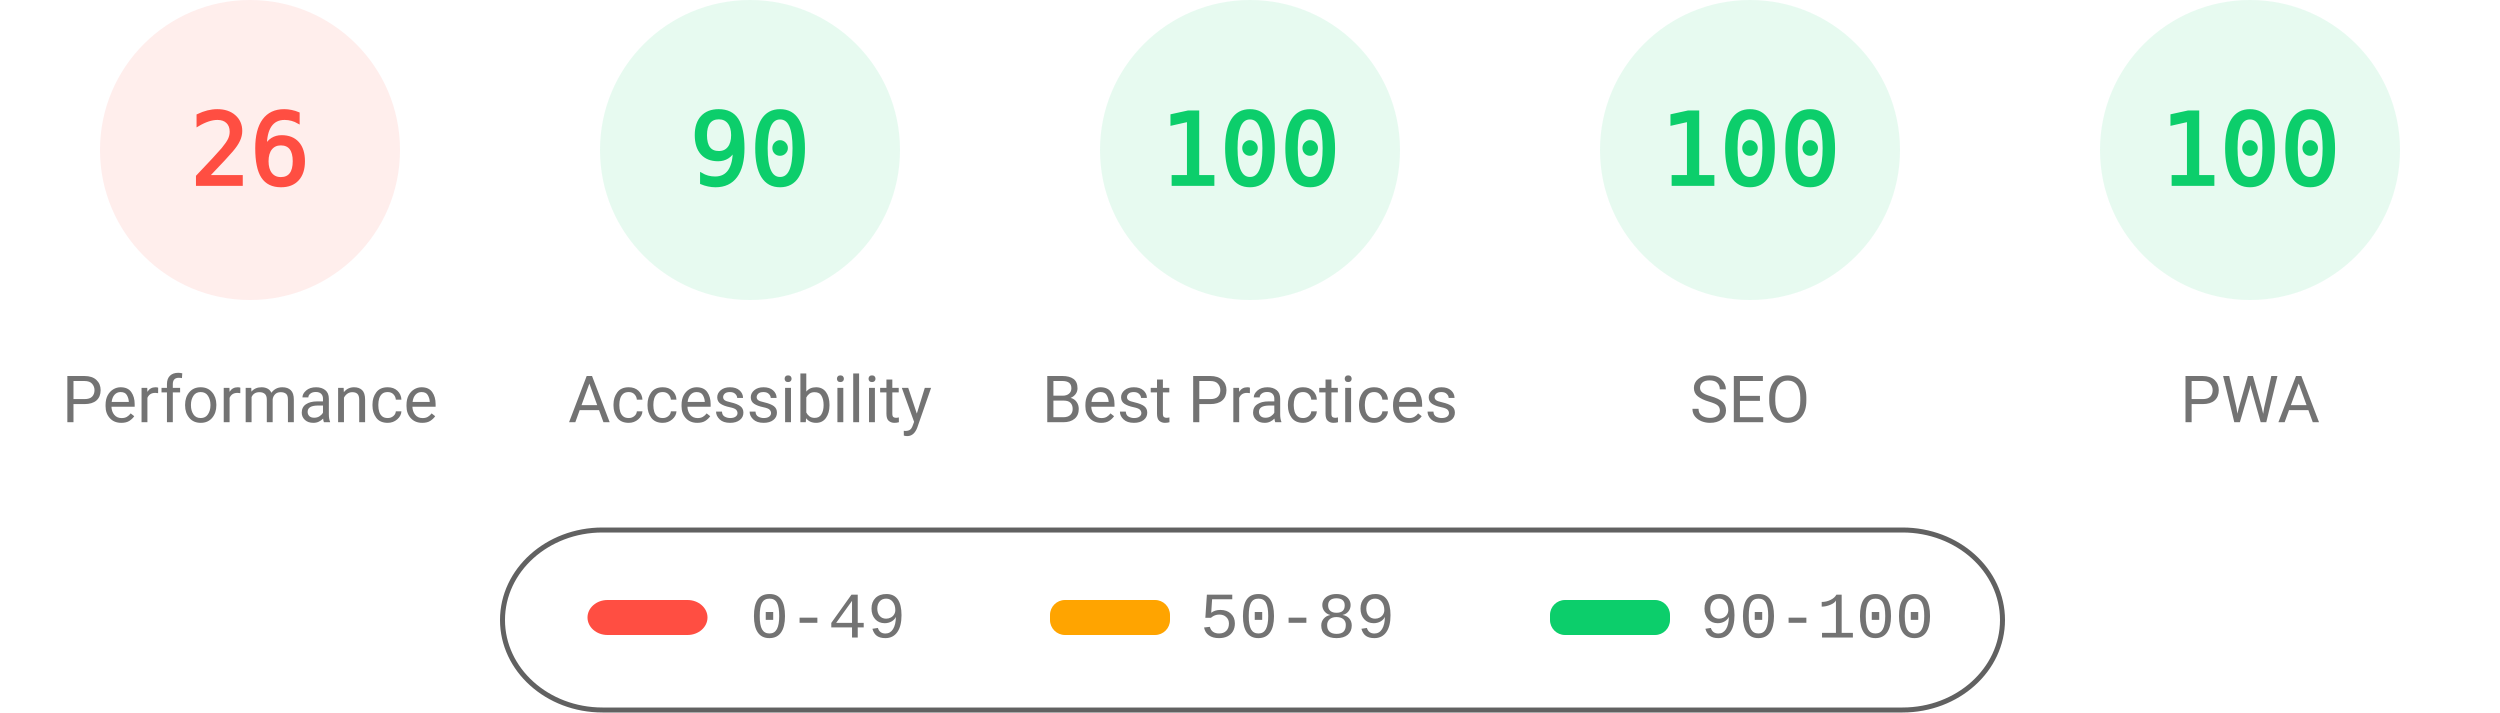
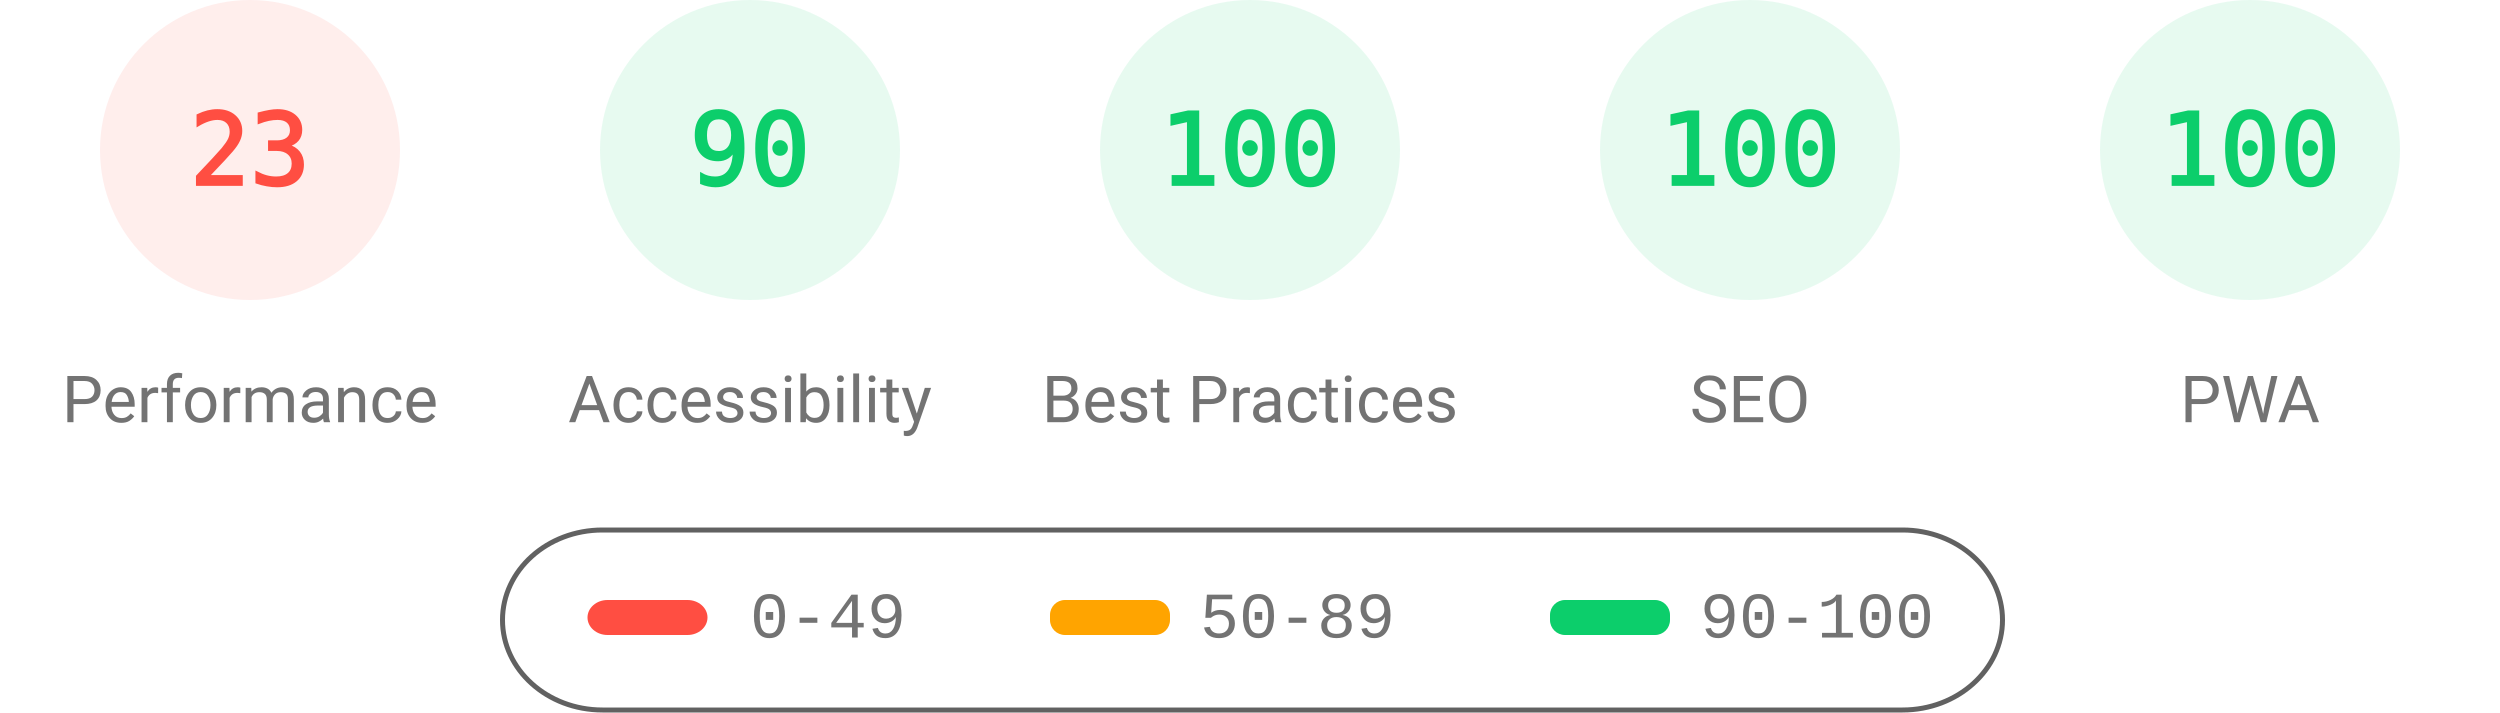
<svg xmlns="http://www.w3.org/2000/svg" fill="none" width="1000" height="285">
  <style>.gauge-base{opacity:.1}.gauge-arc{fill:none;animation-delay:250ms;stroke-linecap:round;transform:rotate(-90deg);transform-origin:100px 60px;animation:load-gauge 1s ease forwards}.guage-text{font-size:40px;font-family:monospace;text-align:center}.guage-red{color:#ff4e42;fill:#ff4e42;stroke:#ff4e42}.guage-orange{color:#ffa400;fill:#ffa400;stroke:#ffa400}.guage-green{color:#0cce6b;fill:#0cce6b;stroke:#0cce6b}.guage-undefined{color:#5c5c5c;fill:#5c5c5c;stroke:#5c5c5c}.guage-title{color:#737373;fill:#737373;stroke:none;font-size:26px;line-height:26px;font-family:Roboto,Halvetica,Arial,sans-serif}@keyframes load-gauge{from{stroke-dasharray:0 352.858}}</style>
  <svg class="guage-div guage-perf guage-red" viewBox="0 0 200 200" width="200" height="200">
    <circle class="gauge-base" r="56" cx="100" cy="60" stroke-width="8" />
-     <circle class="gauge-arc guage-arc-1" r="56" cx="100" cy="60" stroke-width="8" style="stroke-dasharray:91.483,351.858" />
-     <text class="guage-text" x="100" y="60" alignment-baseline="central" dominant-baseline="central" text-anchor="middle">26</text>
+     <circle class="gauge-arc guage-arc-1" r="56" cx="100" cy="60" stroke-width="8" style="stroke-dasharray:80.927,351.858" />
+     <text class="guage-text" x="100" y="60" alignment-baseline="central" dominant-baseline="central" text-anchor="middle">23</text>
    <text class="guage-title" x="100" y="160" alignment-baseline="central" dominant-baseline="central" text-anchor="middle">Performance</text>
  </svg>
  <svg class="guage-div guage-acc guage-green" viewBox="0 0 200 200" width="200" height="200" x="200">
    <circle class="gauge-base" r="56" cx="100" cy="60" stroke-width="8" />
    <circle class="gauge-arc guage-arc-2" r="56" cx="100" cy="60" stroke-width="8" style="stroke-dasharray:316.672,351.858" />
    <text class="guage-text" x="100" y="60" alignment-baseline="central" dominant-baseline="central" text-anchor="middle">90</text>
    <text class="guage-title" x="100" y="160" alignment-baseline="central" dominant-baseline="central" text-anchor="middle">Accessibility</text>
  </svg>
  <svg class="guage-div guage-best guage-green" viewBox="0 0 200 200" width="200" height="200" x="400">
    <circle class="gauge-base" r="56" cx="100" cy="60" stroke-width="8" />
    <circle class="gauge-arc guage-arc-3" r="56" cx="100" cy="60" stroke-width="8" style="stroke-dasharray:351.858,351.858" />
    <text class="guage-text" x="100" y="60" alignment-baseline="central" dominant-baseline="central" text-anchor="middle">100</text>
    <text class="guage-title" x="100" y="160" alignment-baseline="central" dominant-baseline="central" text-anchor="middle">Best Practices</text>
  </svg>
  <svg class="guage-div guage-seo guage-green" viewBox="0 0 200 200" width="200" height="200" x="600">
    <circle class="gauge-base" r="56" cx="100" cy="60" stroke-width="8" />
    <circle class="gauge-arc guage-arc-4" r="56" cx="100" cy="60" stroke-width="8" style="stroke-dasharray:351.858,351.858" />
    <text class="guage-text" x="100" y="60" alignment-baseline="central" dominant-baseline="central" text-anchor="middle">100</text>
    <text class="guage-title" x="100" y="160" alignment-baseline="central" dominant-baseline="central" text-anchor="middle">SEO</text>
  </svg>
  <svg class="guage-div guage-pwa guage-green" viewBox="0 0 200 200" width="200" height="200" x="800">
    <circle class="gauge-base" r="56" cx="100" cy="60" stroke-width="8" />
    <circle class="gauge-arc guage-arc-4" r="56" cx="100" cy="60" stroke-width="8" style="stroke-dasharray:351.858,351.858" />
    <text class="guage-text" x="100" y="60" alignment-baseline="central" dominant-baseline="central" text-anchor="middle">100</text>
    <text class="guage-title" x="100" y="160" alignment-baseline="central" dominant-baseline="central" text-anchor="middle">PWA</text>
  </svg>
  <svg width="604" height="76" x="200" y="210">
    <path fill="none" id="canvas_background" d="M-1-1h604v80H-1z" />
    <rect fill-opacity="0" stroke="#616161" stroke-width="2" rx="40" id="svg_2" height="72" width="600" y="2" x="1" fill="#000" />
    <rect stroke="#000" rx="8" id="svg_3" height="14" width="48" y="30" x="35" stroke-opacity="null" stroke-width="0" fill="#ff4e42" />
    <rect stroke="#000" rx="6" id="svg_4" height="14" width="48" y="30" x="220" stroke-opacity="null" stroke-width="0" fill="#ffa400" />
    <rect stroke="#000" rx="6" id="svg_5" height="14" width="48" y="30" x="420" stroke-opacity="null" stroke-width="0" fill="#0cce6b" />
    <text xml:space="preserve" text-anchor="start" font-family="'Courier New', Courier, monospace" font-size="26" id="svg_6" y="45" x="100" stroke-opacity="null" stroke-width="0" stroke="#000" fill="#737373">0-49</text>
    <text xml:space="preserve" text-anchor="start" font-family="'Courier New', Courier, monospace" font-size="26" id="svg_7" y="45" x="280" stroke-opacity="null" stroke-width="0" stroke="#000" fill="#737373">50-89</text>
    <text xml:space="preserve" text-anchor="start" font-family="'Courier New', Courier, monospace" font-size="26" id="svg_8" y="45" x="480" stroke-opacity="null" stroke-width="0" stroke="#000" fill="#737373">90-100</text>
  </svg>
</svg>
